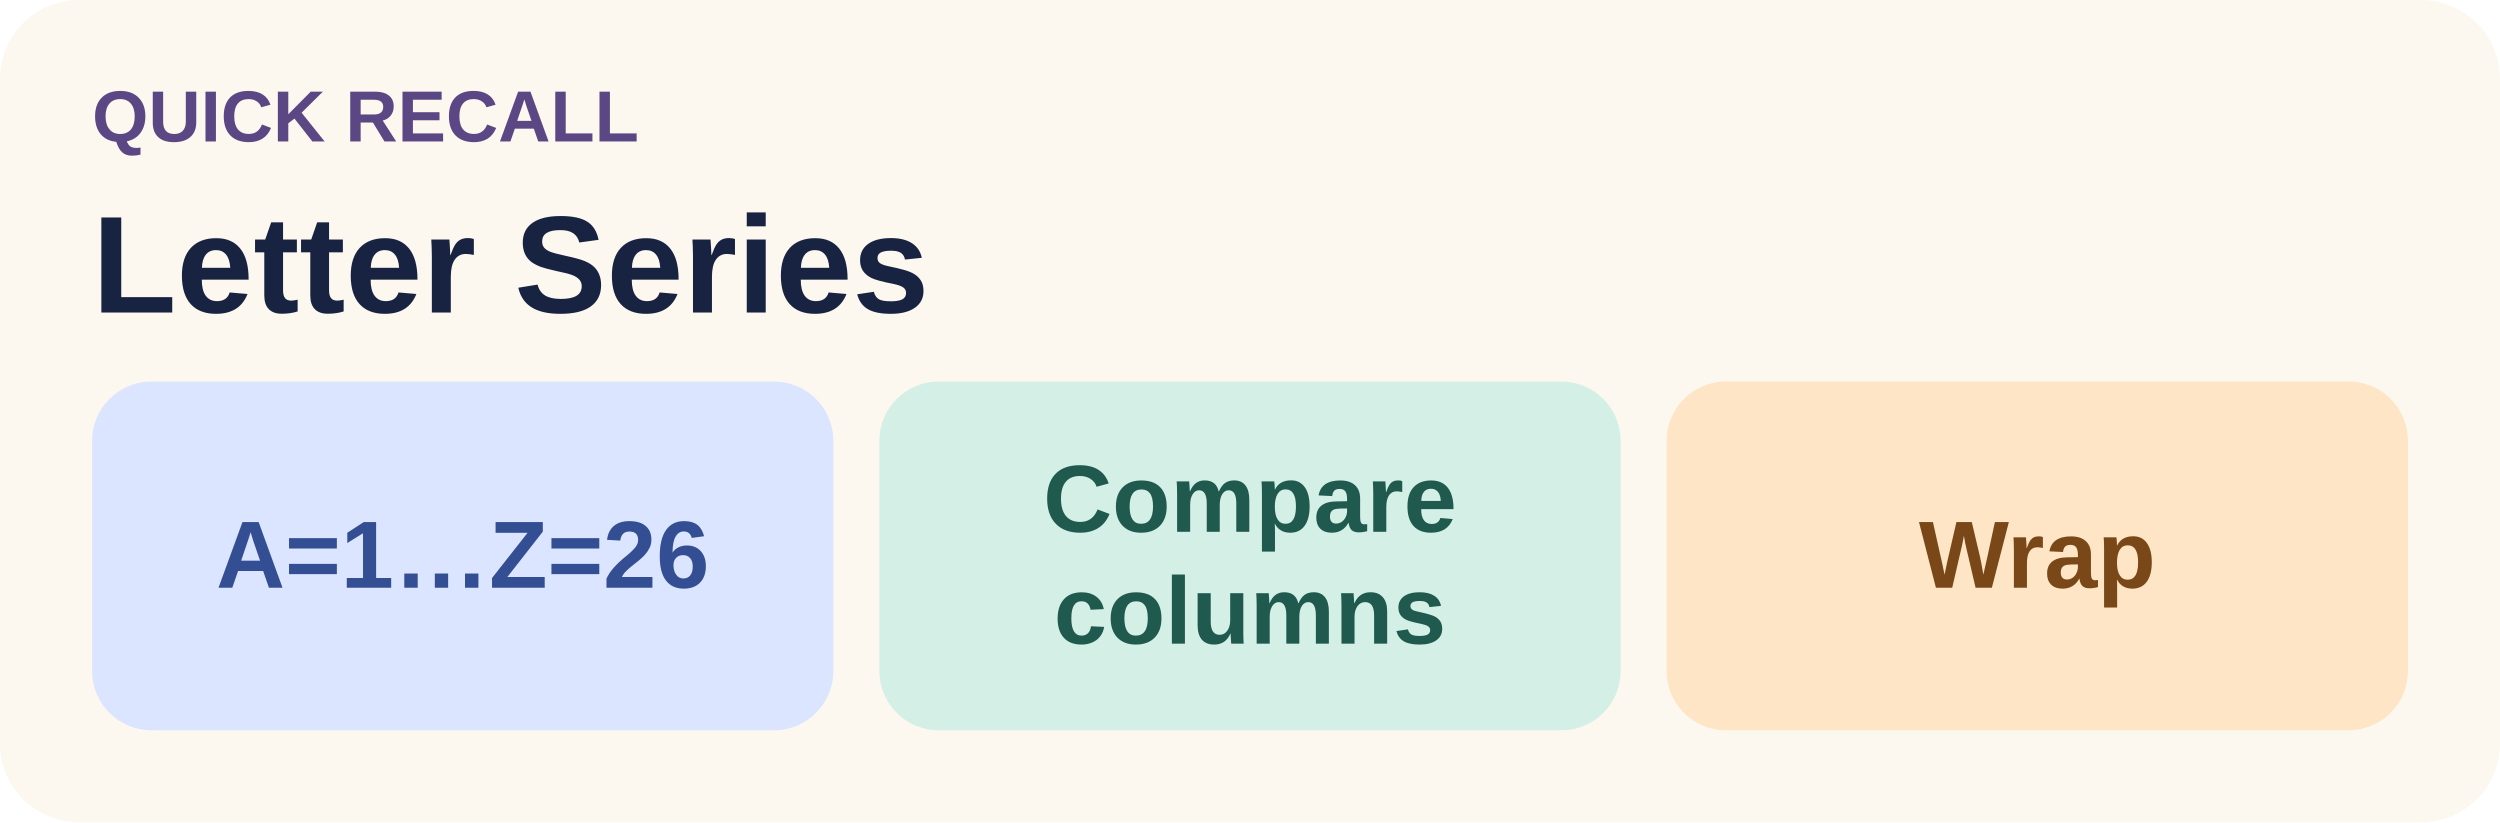
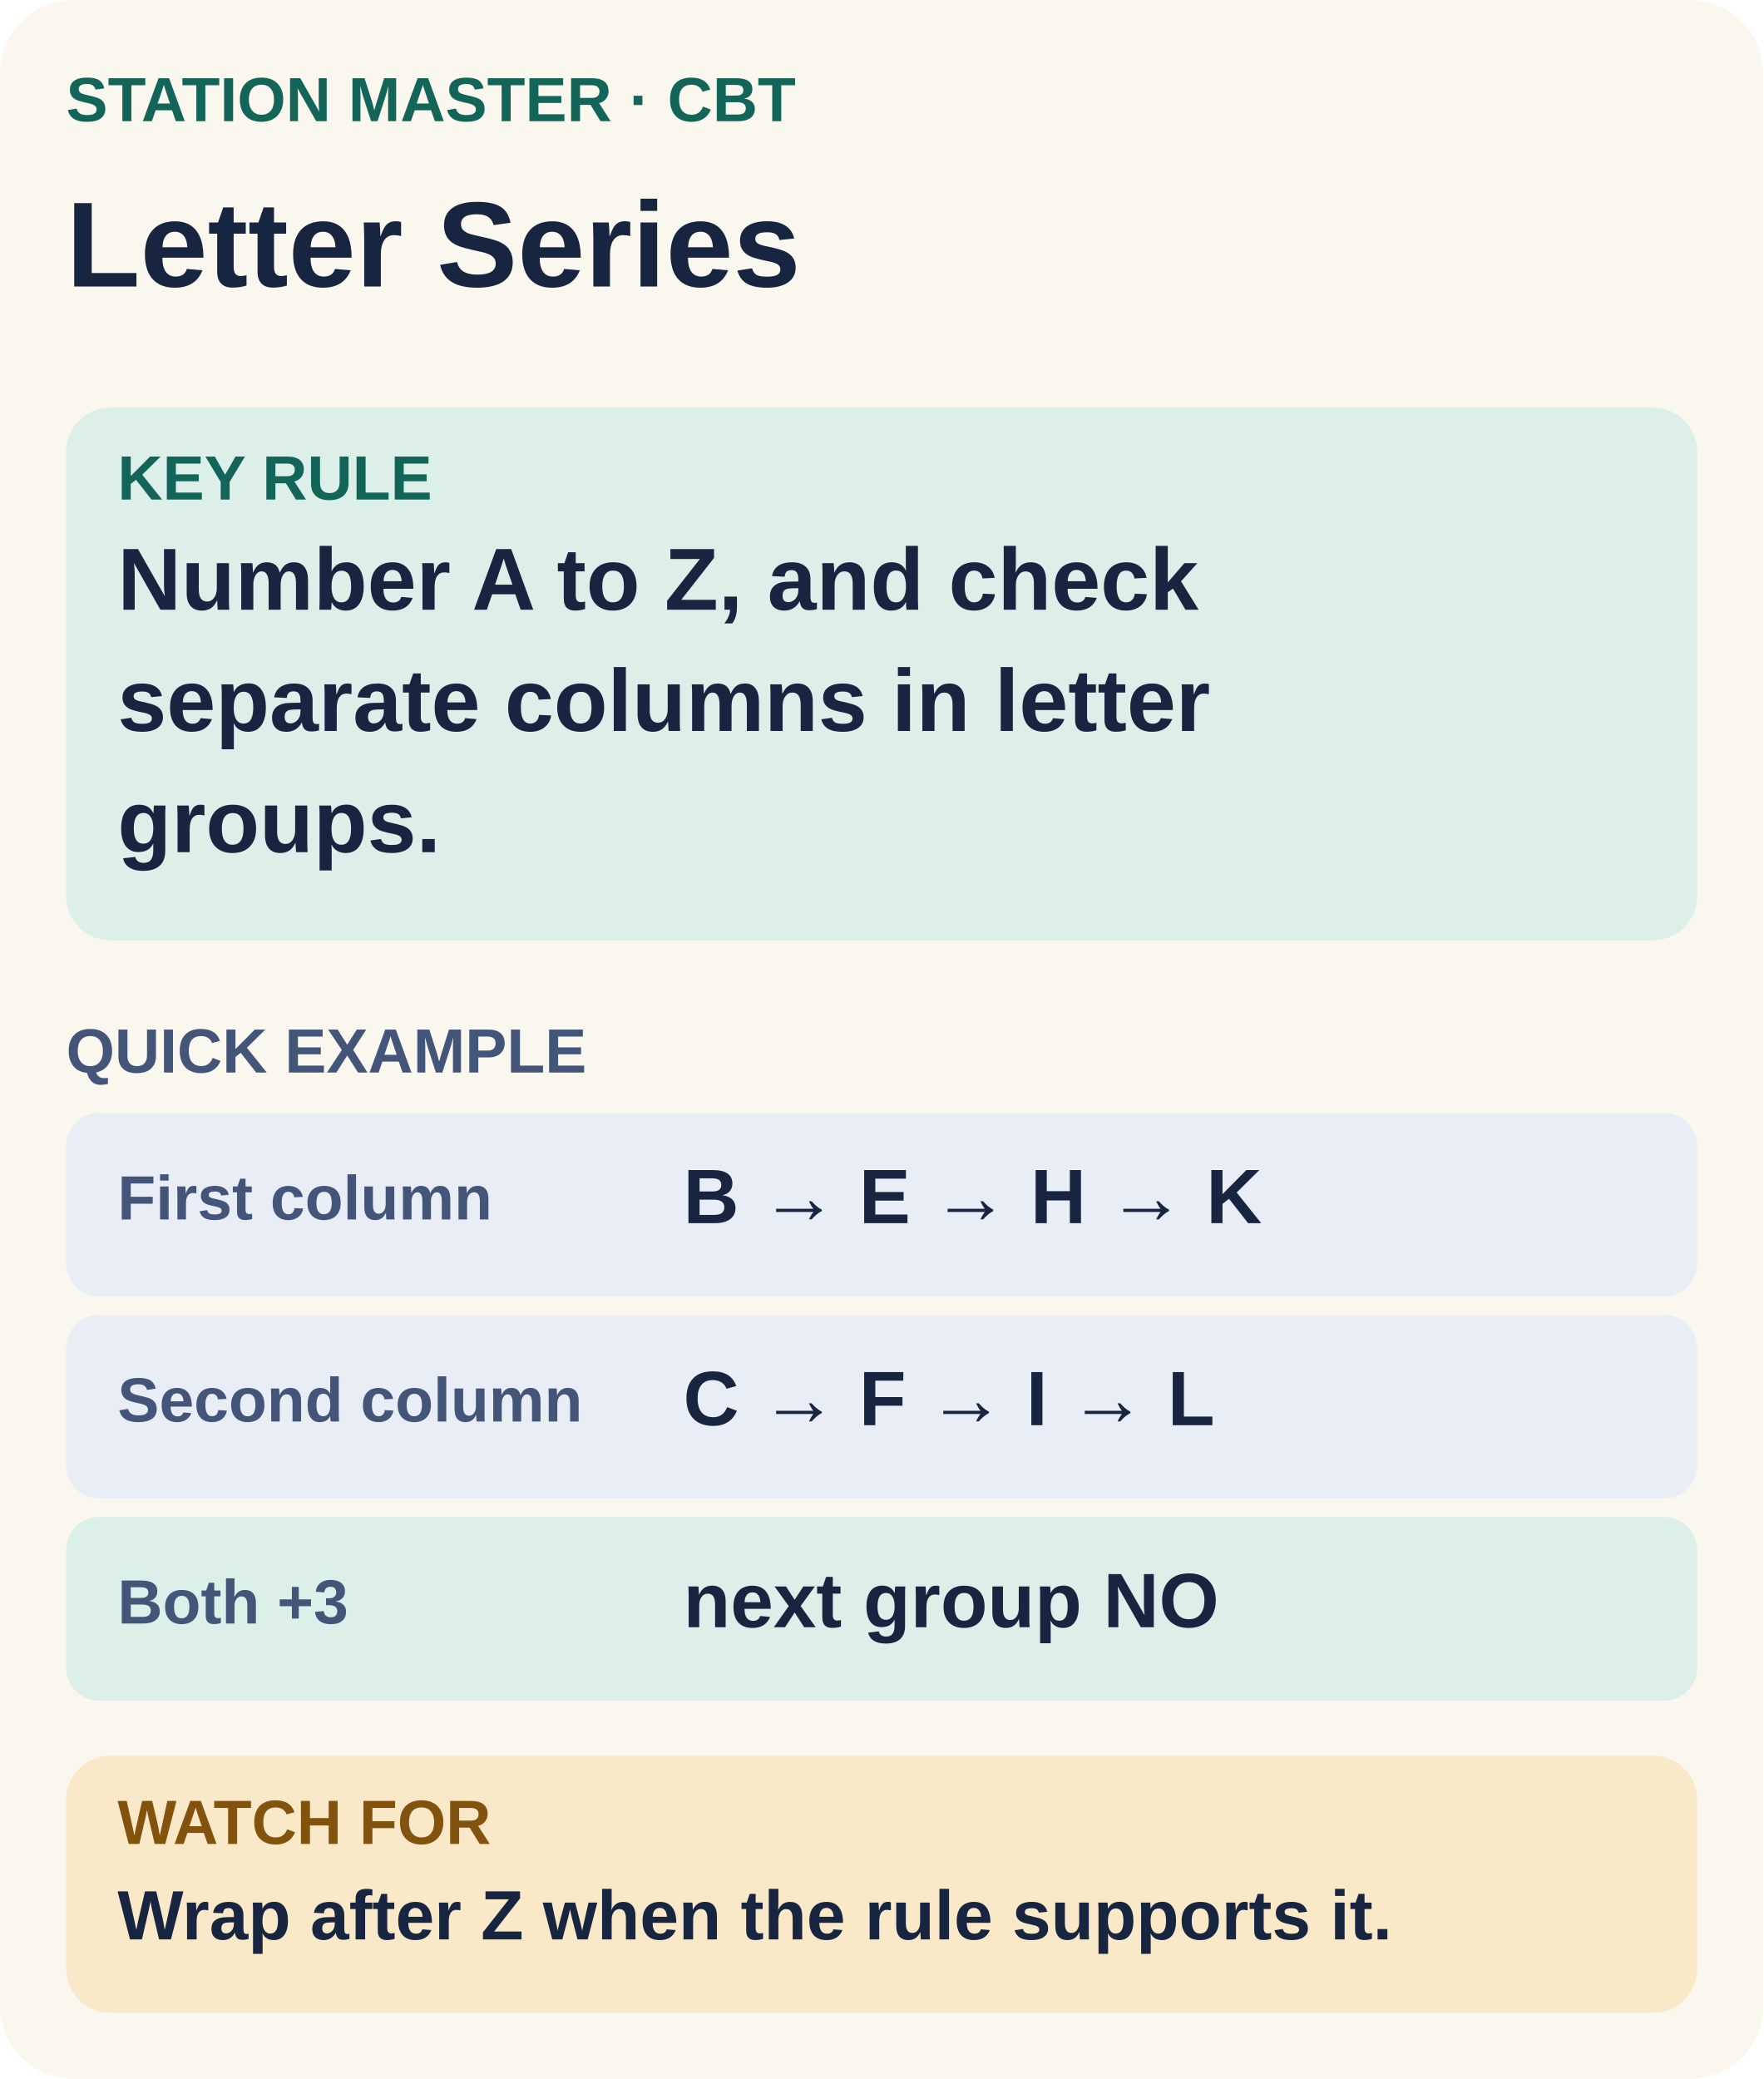
- <svg xmlns="http://www.w3.org/2000/svg" width="760" height="250" viewBox="0 0 760 250" role="img" aria-labelledby="title description">
-   <rect width="100%" height="100%" rx="24" fill="#fcf8ef" />
+ <svg xmlns="http://www.w3.org/2000/svg" width="480" height="566" viewBox="0 0 480 566" role="img" aria-labelledby="title description">
+   <rect x="0" y="0" width="480" height="566" rx="20" fill="#faf7ee" />
  <g font-family="Segoe UI, Arial, sans-serif" font-weight="700">
-     <text x="28" y="43" font-size="22" fill="#5a4784">QUICK RECALL</text>
-     <text x="28" y="95" font-size="42" fill="#182342">Letter Series</text>
-     <rect x="28" y="116" width="225.333" height="106" rx="18" fill="#dce5ff" />
-     <text x="140.667" y="178.667" font-size="29" fill="#344e93" text-anchor="middle">A=1…Z=26</text>
-     <rect x="267.333" y="116" width="225.333" height="106" rx="18" fill="#d4efe6" />
-     <text x="380" y="161.667" font-size="29" fill="#20594e" text-anchor="middle">Compare</text>
-     <text x="380" y="195.667" font-size="29" fill="#20594e" text-anchor="middle">columns</text>
-     <rect x="506.667" y="116" width="225.333" height="106" rx="18" fill="#fde5c5" />
-     <text x="619.333" y="178.667" font-size="29" fill="#794718" text-anchor="middle">Wrap</text>
+     <text x="18" y="33" font-size="17" fill="#126558">STATION MASTER  ·  CBT</text>
+     <text x="18" y="78" font-size="33" fill="#172540">Letter Series</text>
+     <rect x="18" y="111" width="444" height="145" rx="12" fill="#dcefe8" />
+     <text x="32" y="136" font-size="17" fill="#126558">KEY RULE</text>
+     <text x="32" y="166" font-size="24" fill="#172540">Number A to Z, and check</text>
+     <text x="32" y="199" font-size="24" fill="#172540">separate columns in letter</text>
+     <text x="32" y="232" font-size="24" fill="#172540">groups.</text>
+     <text x="18" y="292" font-size="17" fill="#435579">QUICK EXAMPLE</text>
+     <rect x="18" y="303" width="444" height="50" rx="9" fill="#e9edf6" />
+     <text x="32" y="332" font-size="17" fill="#435579">First column</text>
+     <text x="186" y="333" font-size="21" fill="#172540">B → E → H → K</text>
+     <rect x="18" y="358" width="444" height="50" rx="9" fill="#e9edf6" />
+     <text x="32" y="387" font-size="17" fill="#435579">Second column</text>
+     <text x="186" y="388" font-size="21" fill="#172540">C → F → I → L</text>
+     <rect x="18" y="413" width="444" height="50" rx="9" fill="#dcefe8" />
+     <text x="32" y="442" font-size="17" fill="#435579">Both +3</text>
+     <text x="186" y="443" font-size="21" fill="#172540">next group NO</text>
+     <rect x="18" y="478" width="444" height="70" rx="12" fill="#f9e9c9" />
+     <text x="32" y="502" font-size="17" fill="#83530e">WATCH FOR</text>
+     <text x="32" y="528" font-size="19" fill="#172540">Wrap after Z when the rule supports it.</text>
  </g>
</svg>
